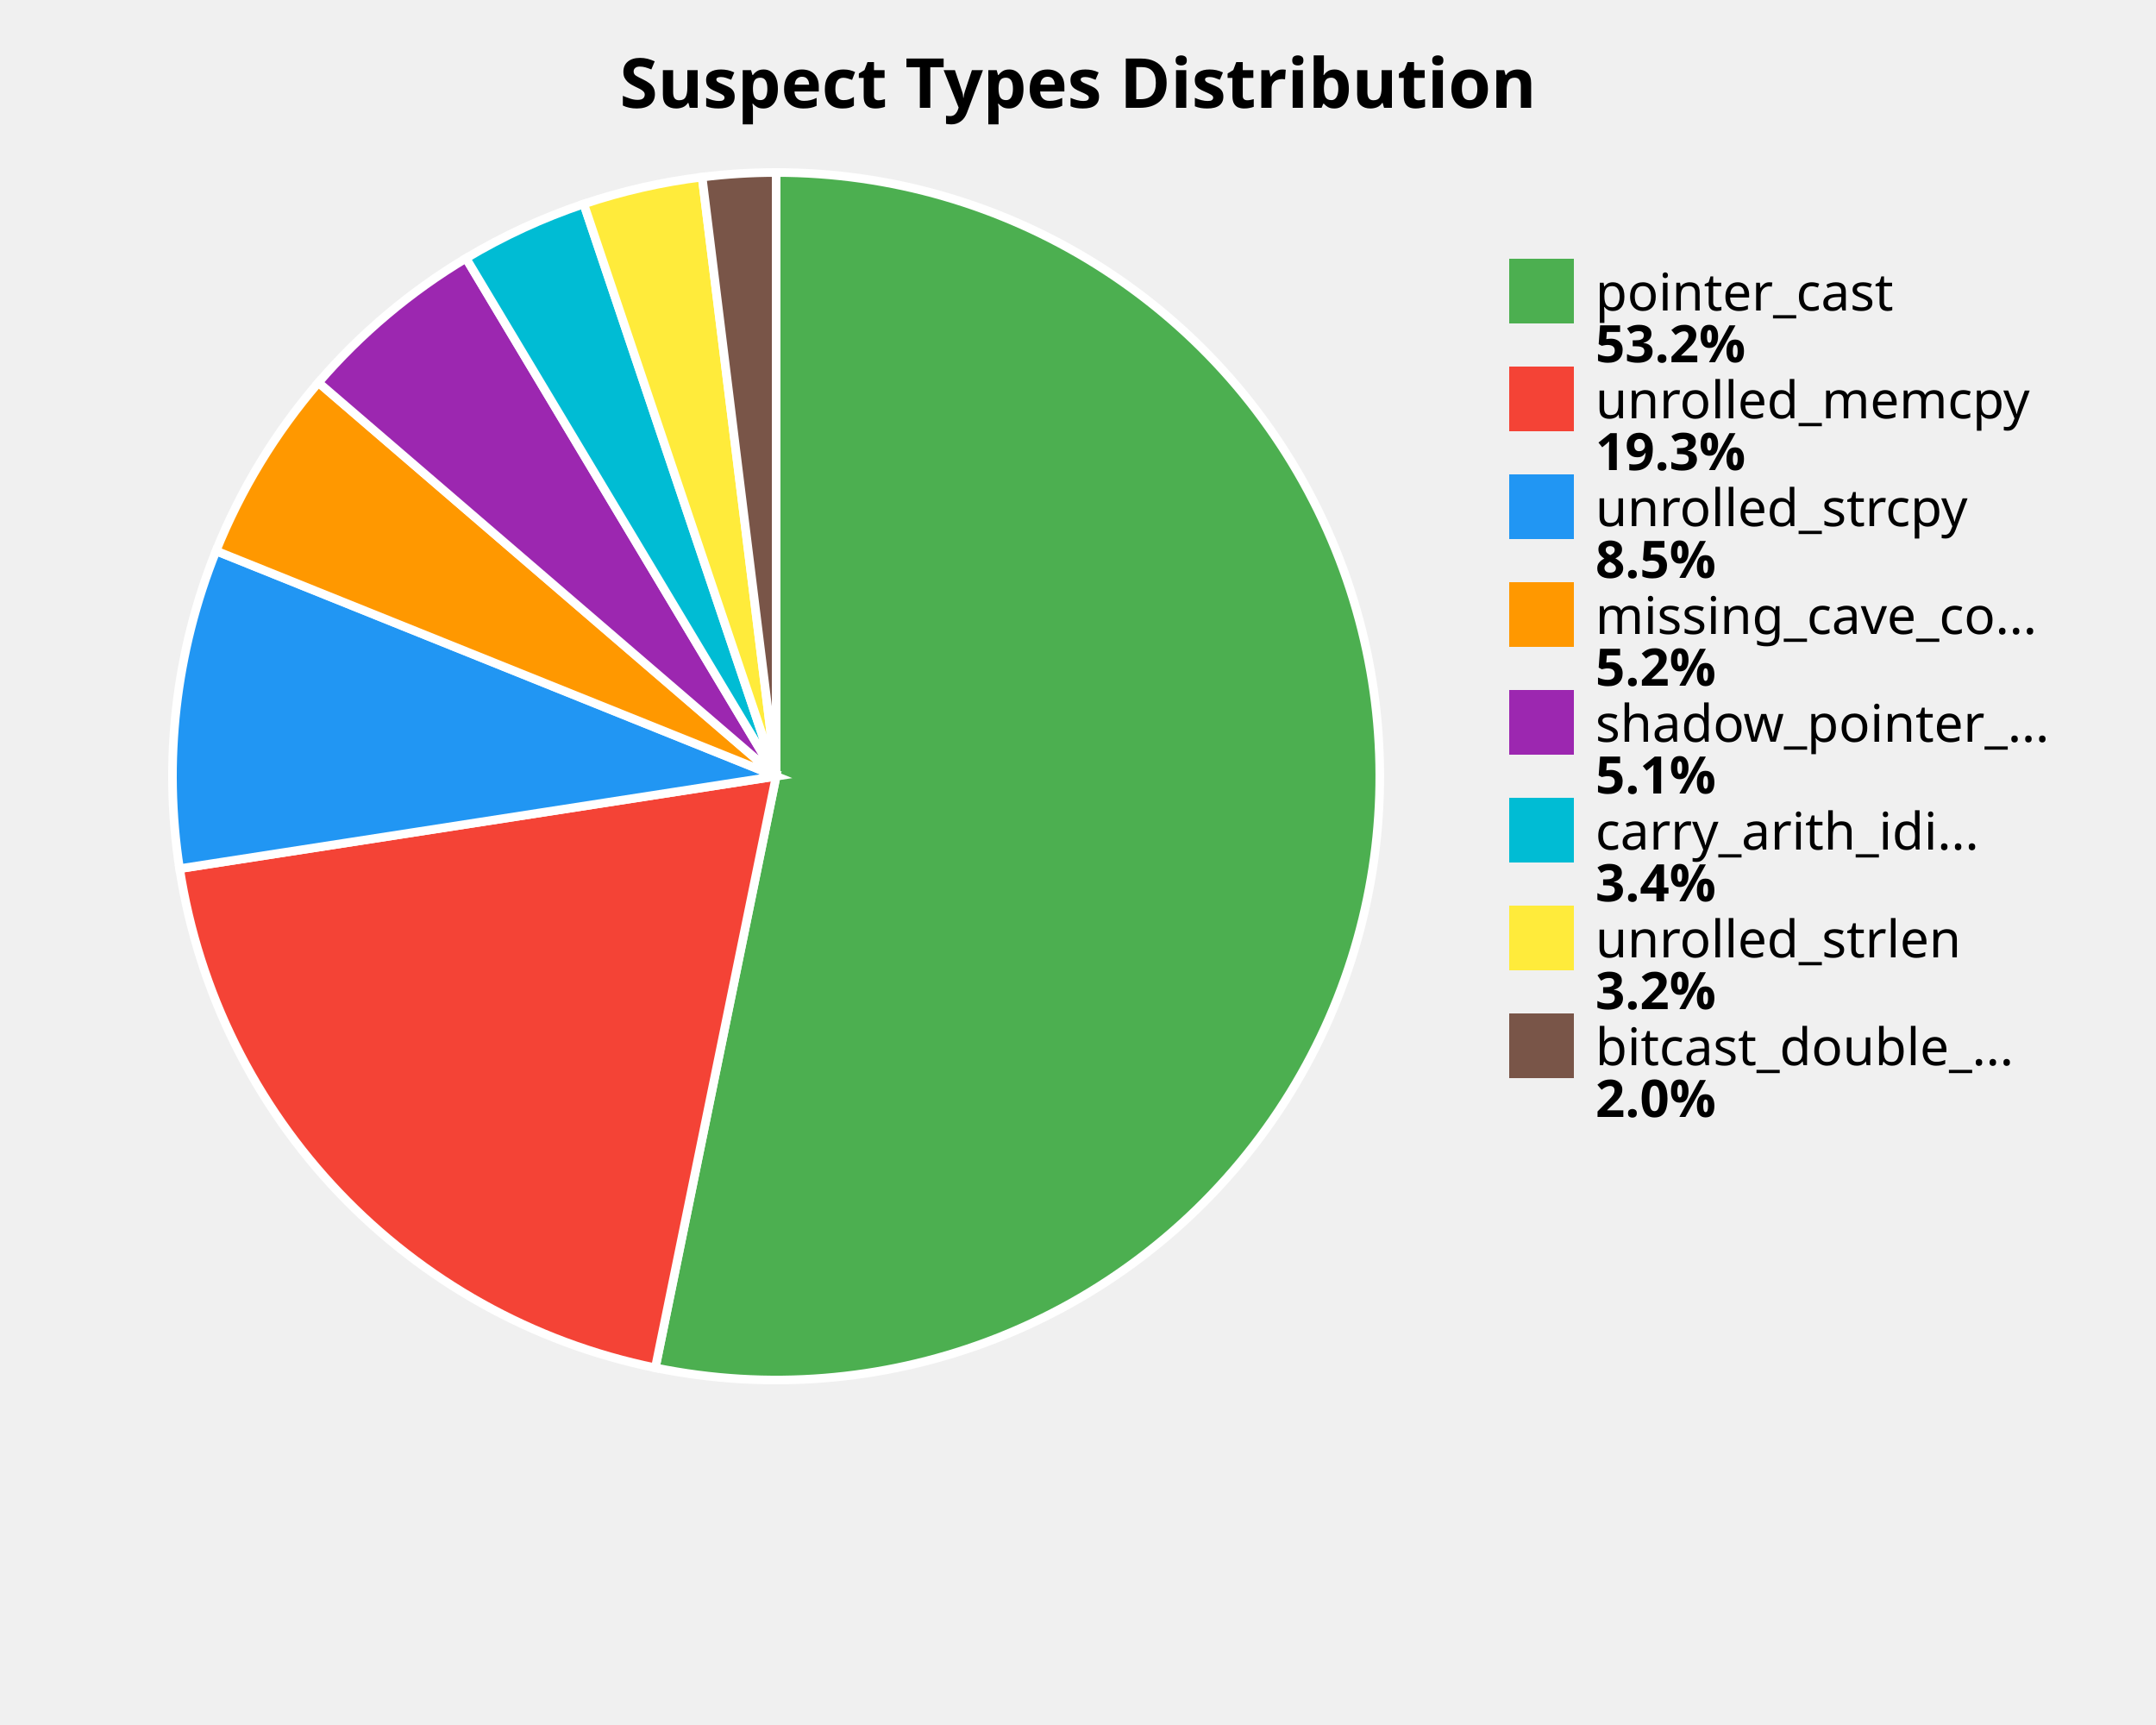
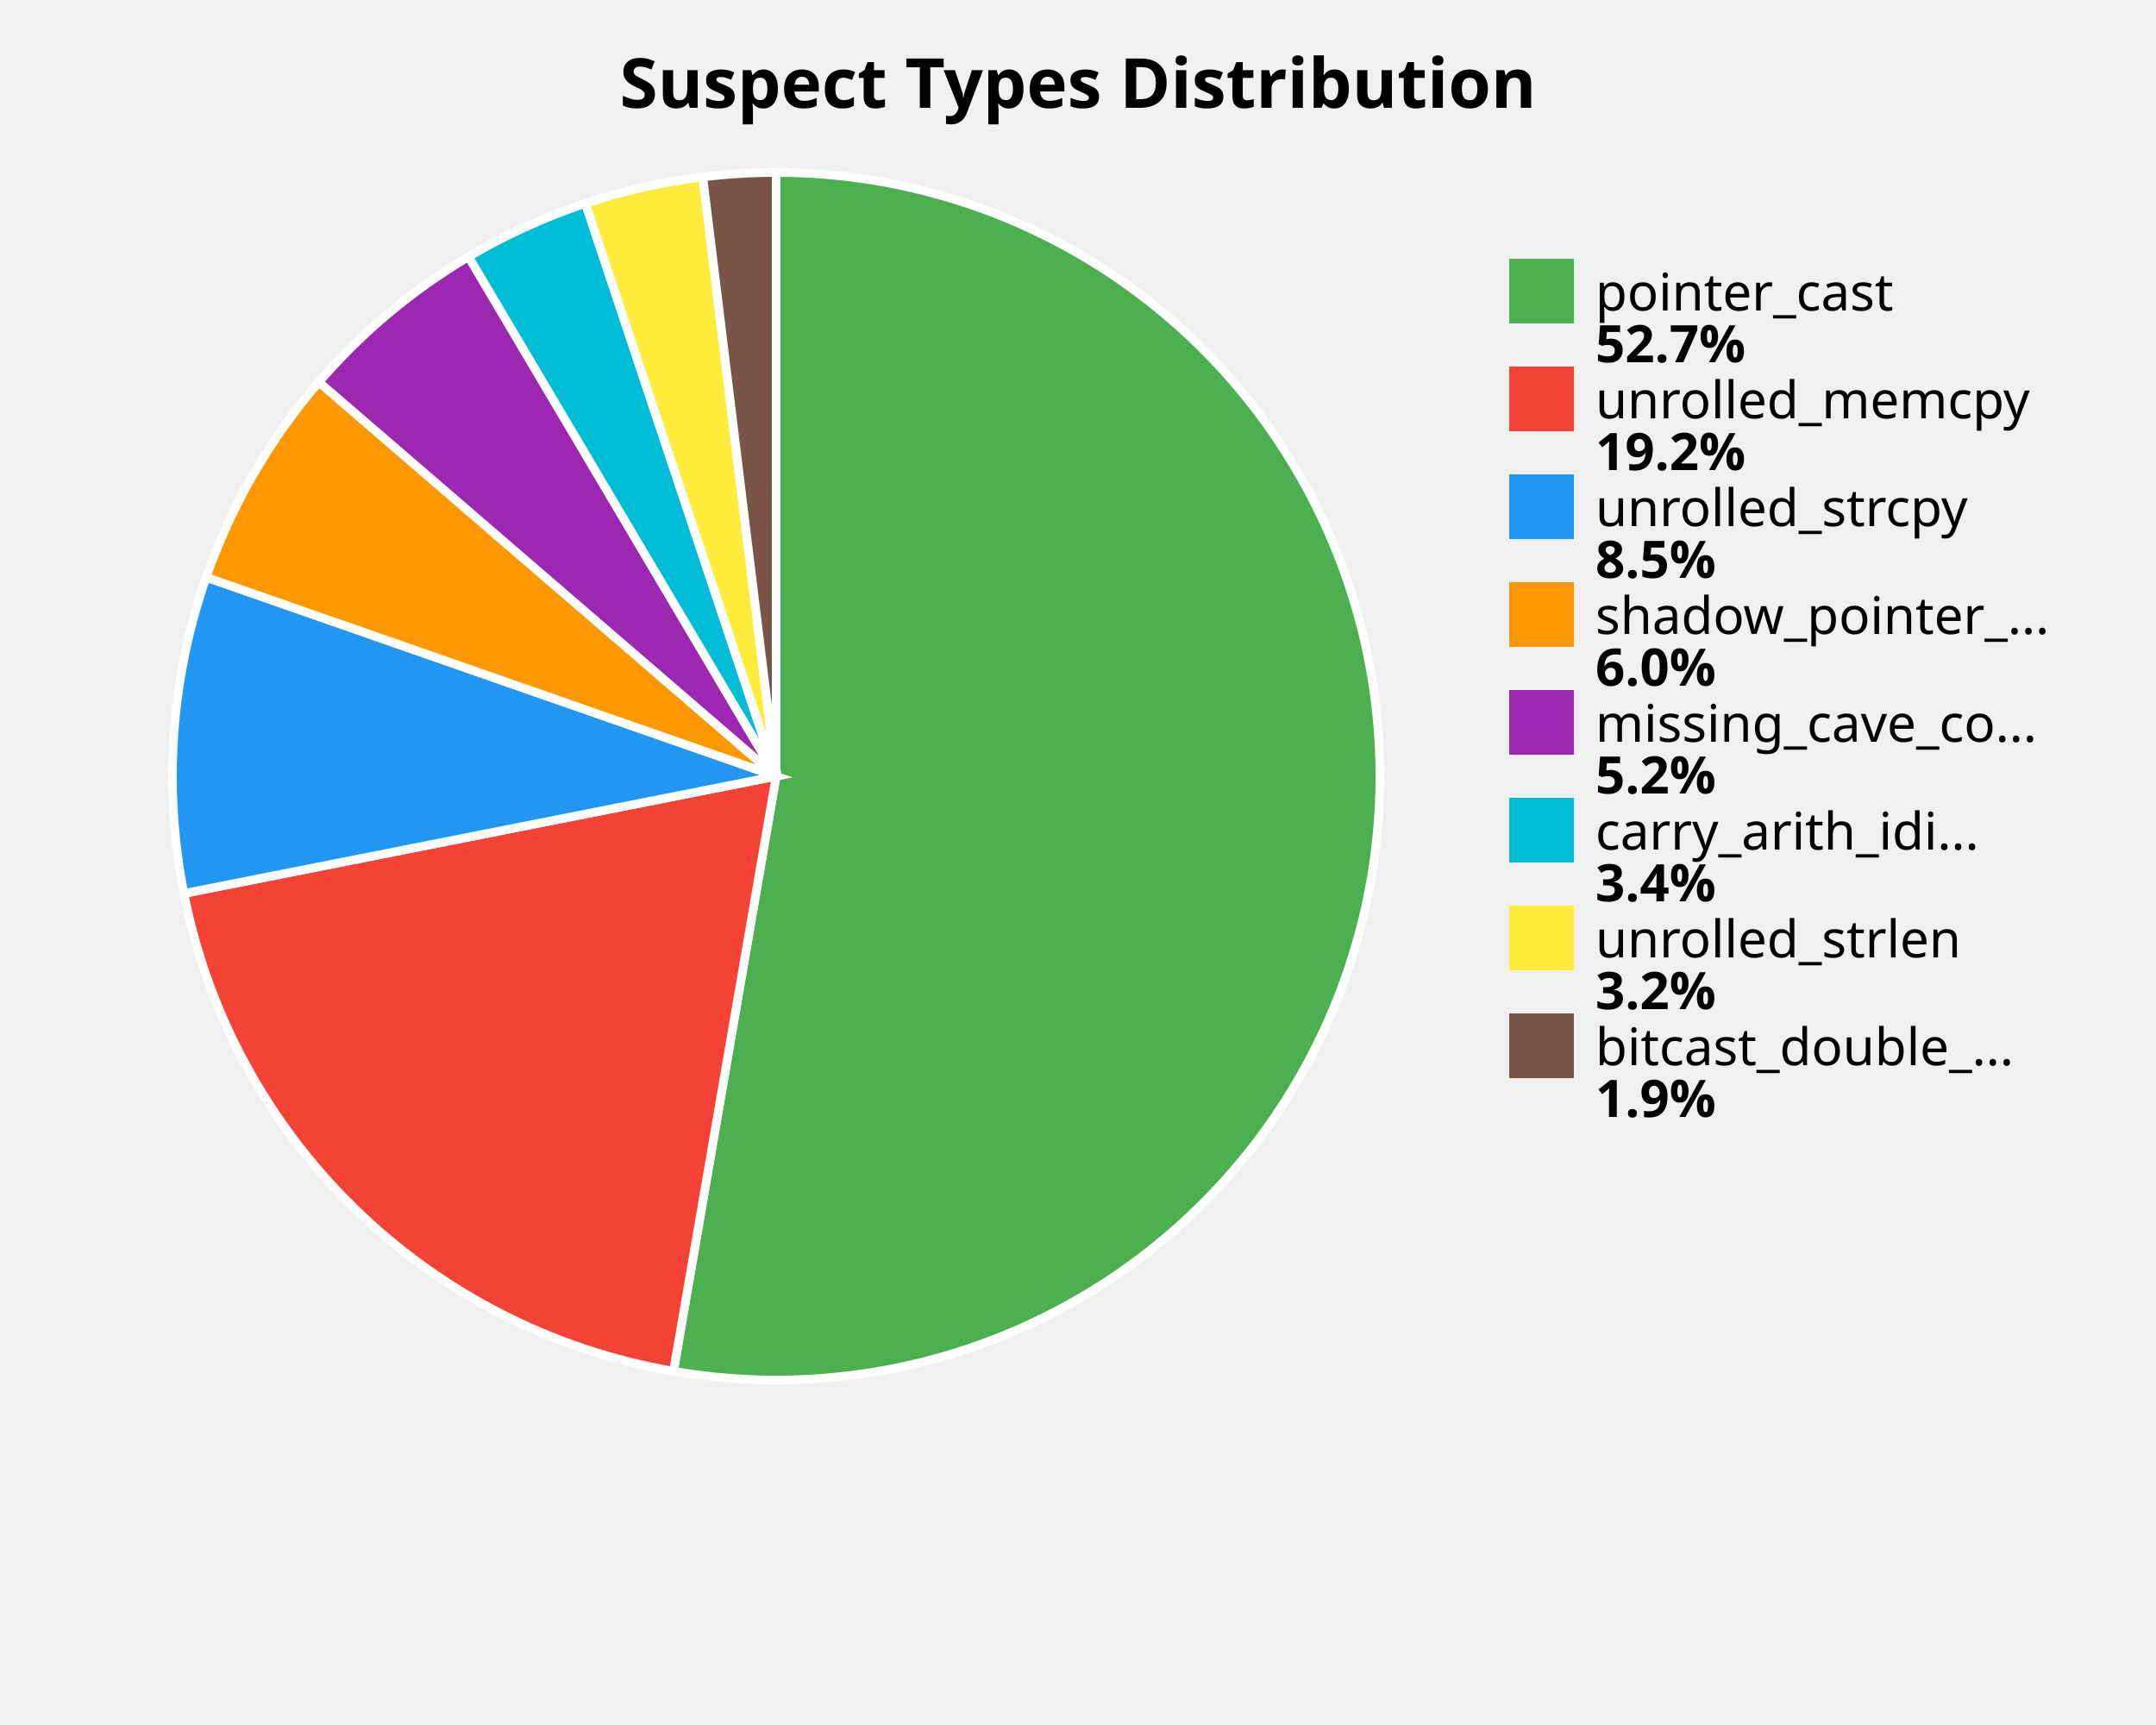
<svg xmlns="http://www.w3.org/2000/svg" width="500" height="400" viewBox="0 0 500 400">
  <style>
    .title { font: bold 16px sans-serif; }
    .label { font: 12px sans-serif; }
    .value { font: bold 12px sans-serif; }
  </style>
  <rect width="100%%" height="100%%" fill="white" />
  <text x="250" y="25" class="title" text-anchor="middle">Suspect Types Distribution</text>
-   <path d="M 180,180 L 180.00,40.00 A 140,140 0 1,1 151.98,317.17 Z" fill="#4CAF50" stroke="white" stroke-width="2" />
-   <path d="M 180,180 L 151.98,317.17 A 140,140 0 0,1 41.65,201.43 Z" fill="#F44336" stroke="white" stroke-width="2" />
-   <path d="M 180,180 L 41.65,201.43 A 140,140 0 0,1 50.11,127.75 Z" fill="#2196F3" stroke="white" stroke-width="2" />
-   <path d="M 180,180 L 50.11,127.75 A 140,140 0 0,1 73.85,88.71 Z" fill="#FF9800" stroke="white" stroke-width="2" />
-   <path d="M 180,180 L 73.85,88.71 A 140,140 0 0,1 108.08,59.89 Z" fill="#9C27B0" stroke="white" stroke-width="2" />
-   <path d="M 180,180 L 108.08,59.89 A 140,140 0 0,1 135.38,47.30 Z" fill="#00BCD4" stroke="white" stroke-width="2" />
-   <path d="M 180,180 L 135.38,47.30 A 140,140 0 0,1 162.83,41.06 Z" fill="#FFEB3B" stroke="white" stroke-width="2" />
-   <path d="M 180,180 L 162.83,41.06 A 140,140 0 0,1 180.00,40.00 Z" fill="#795548" stroke="white" stroke-width="2" />
+   <path d="M 180,180 L 180.00,40.00 A 140,140 0 1,1 156.19,317.96 Z" fill="#4CAF50" stroke="white" stroke-width="2" />
+   <path d="M 180,180 L 156.19,317.96 A 140,140 0 0,1 42.66,207.18 Z" fill="#F44336" stroke="white" stroke-width="2" />
+   <path d="M 180,180 L 42.66,207.18 A 140,140 0 0,1 47.82,133.86 Z" fill="#2196F3" stroke="white" stroke-width="2" />
+   <path d="M 180,180 L 47.82,133.86 A 140,140 0 0,1 73.96,88.60 Z" fill="#FF9800" stroke="white" stroke-width="2" />
+   <path d="M 180,180 L 73.96,88.60 A 140,140 0 0,1 108.67,59.53 Z" fill="#9C27B0" stroke="white" stroke-width="2" />
+   <path d="M 180,180 L 108.67,59.53 A 140,140 0 0,1 135.77,47.17 Z" fill="#00BCD4" stroke="white" stroke-width="2" />
+   <path d="M 180,180 L 135.77,47.17 A 140,140 0 0,1 162.99,41.04 Z" fill="#FFEB3B" stroke="white" stroke-width="2" />
+   <path d="M 180,180 L 162.99,41.04 A 140,140 0 0,1 180.00,40.00 Z" fill="#795548" stroke="white" stroke-width="2" />
  <rect x="350" y="60" width="15" height="15" fill="#4CAF50" />
  <text x="370" y="72" class="label">pointer_cast</text>
-   <text x="370" y="84" class="value">53.2%</text>
+   <text x="370" y="84" class="value">52.7%</text>
  <rect x="350" y="85" width="15" height="15" fill="#F44336" />
  <text x="370" y="97" class="label">unrolled_memcpy</text>
-   <text x="370" y="109" class="value">19.3%</text>
+   <text x="370" y="109" class="value">19.2%</text>
  <rect x="350" y="110" width="15" height="15" fill="#2196F3" />
  <text x="370" y="122" class="label">unrolled_strcpy</text>
  <text x="370" y="134" class="value">8.5%</text>
  <rect x="350" y="135" width="15" height="15" fill="#FF9800" />
-   <text x="370" y="147" class="label">missing_cave_co...</text>
-   <text x="370" y="159" class="value">5.2%</text>
+   <text x="370" y="147" class="label">shadow_pointer_...</text>
+   <text x="370" y="159" class="value">6.0%</text>
  <rect x="350" y="160" width="15" height="15" fill="#9C27B0" />
-   <text x="370" y="172" class="label">shadow_pointer_...</text>
-   <text x="370" y="184" class="value">5.1%</text>
+   <text x="370" y="172" class="label">missing_cave_co...</text>
+   <text x="370" y="184" class="value">5.2%</text>
  <rect x="350" y="185" width="15" height="15" fill="#00BCD4" />
  <text x="370" y="197" class="label">carry_arith_idi...</text>
  <text x="370" y="209" class="value">3.4%</text>
  <rect x="350" y="210" width="15" height="15" fill="#FFEB3B" />
  <text x="370" y="222" class="label">unrolled_strlen</text>
  <text x="370" y="234" class="value">3.2%</text>
  <rect x="350" y="235" width="15" height="15" fill="#795548" />
  <text x="370" y="247" class="label">bitcast_double_...</text>
-   <text x="370" y="259" class="value">2.0%</text>
+   <text x="370" y="259" class="value">1.9%</text>
</svg>
